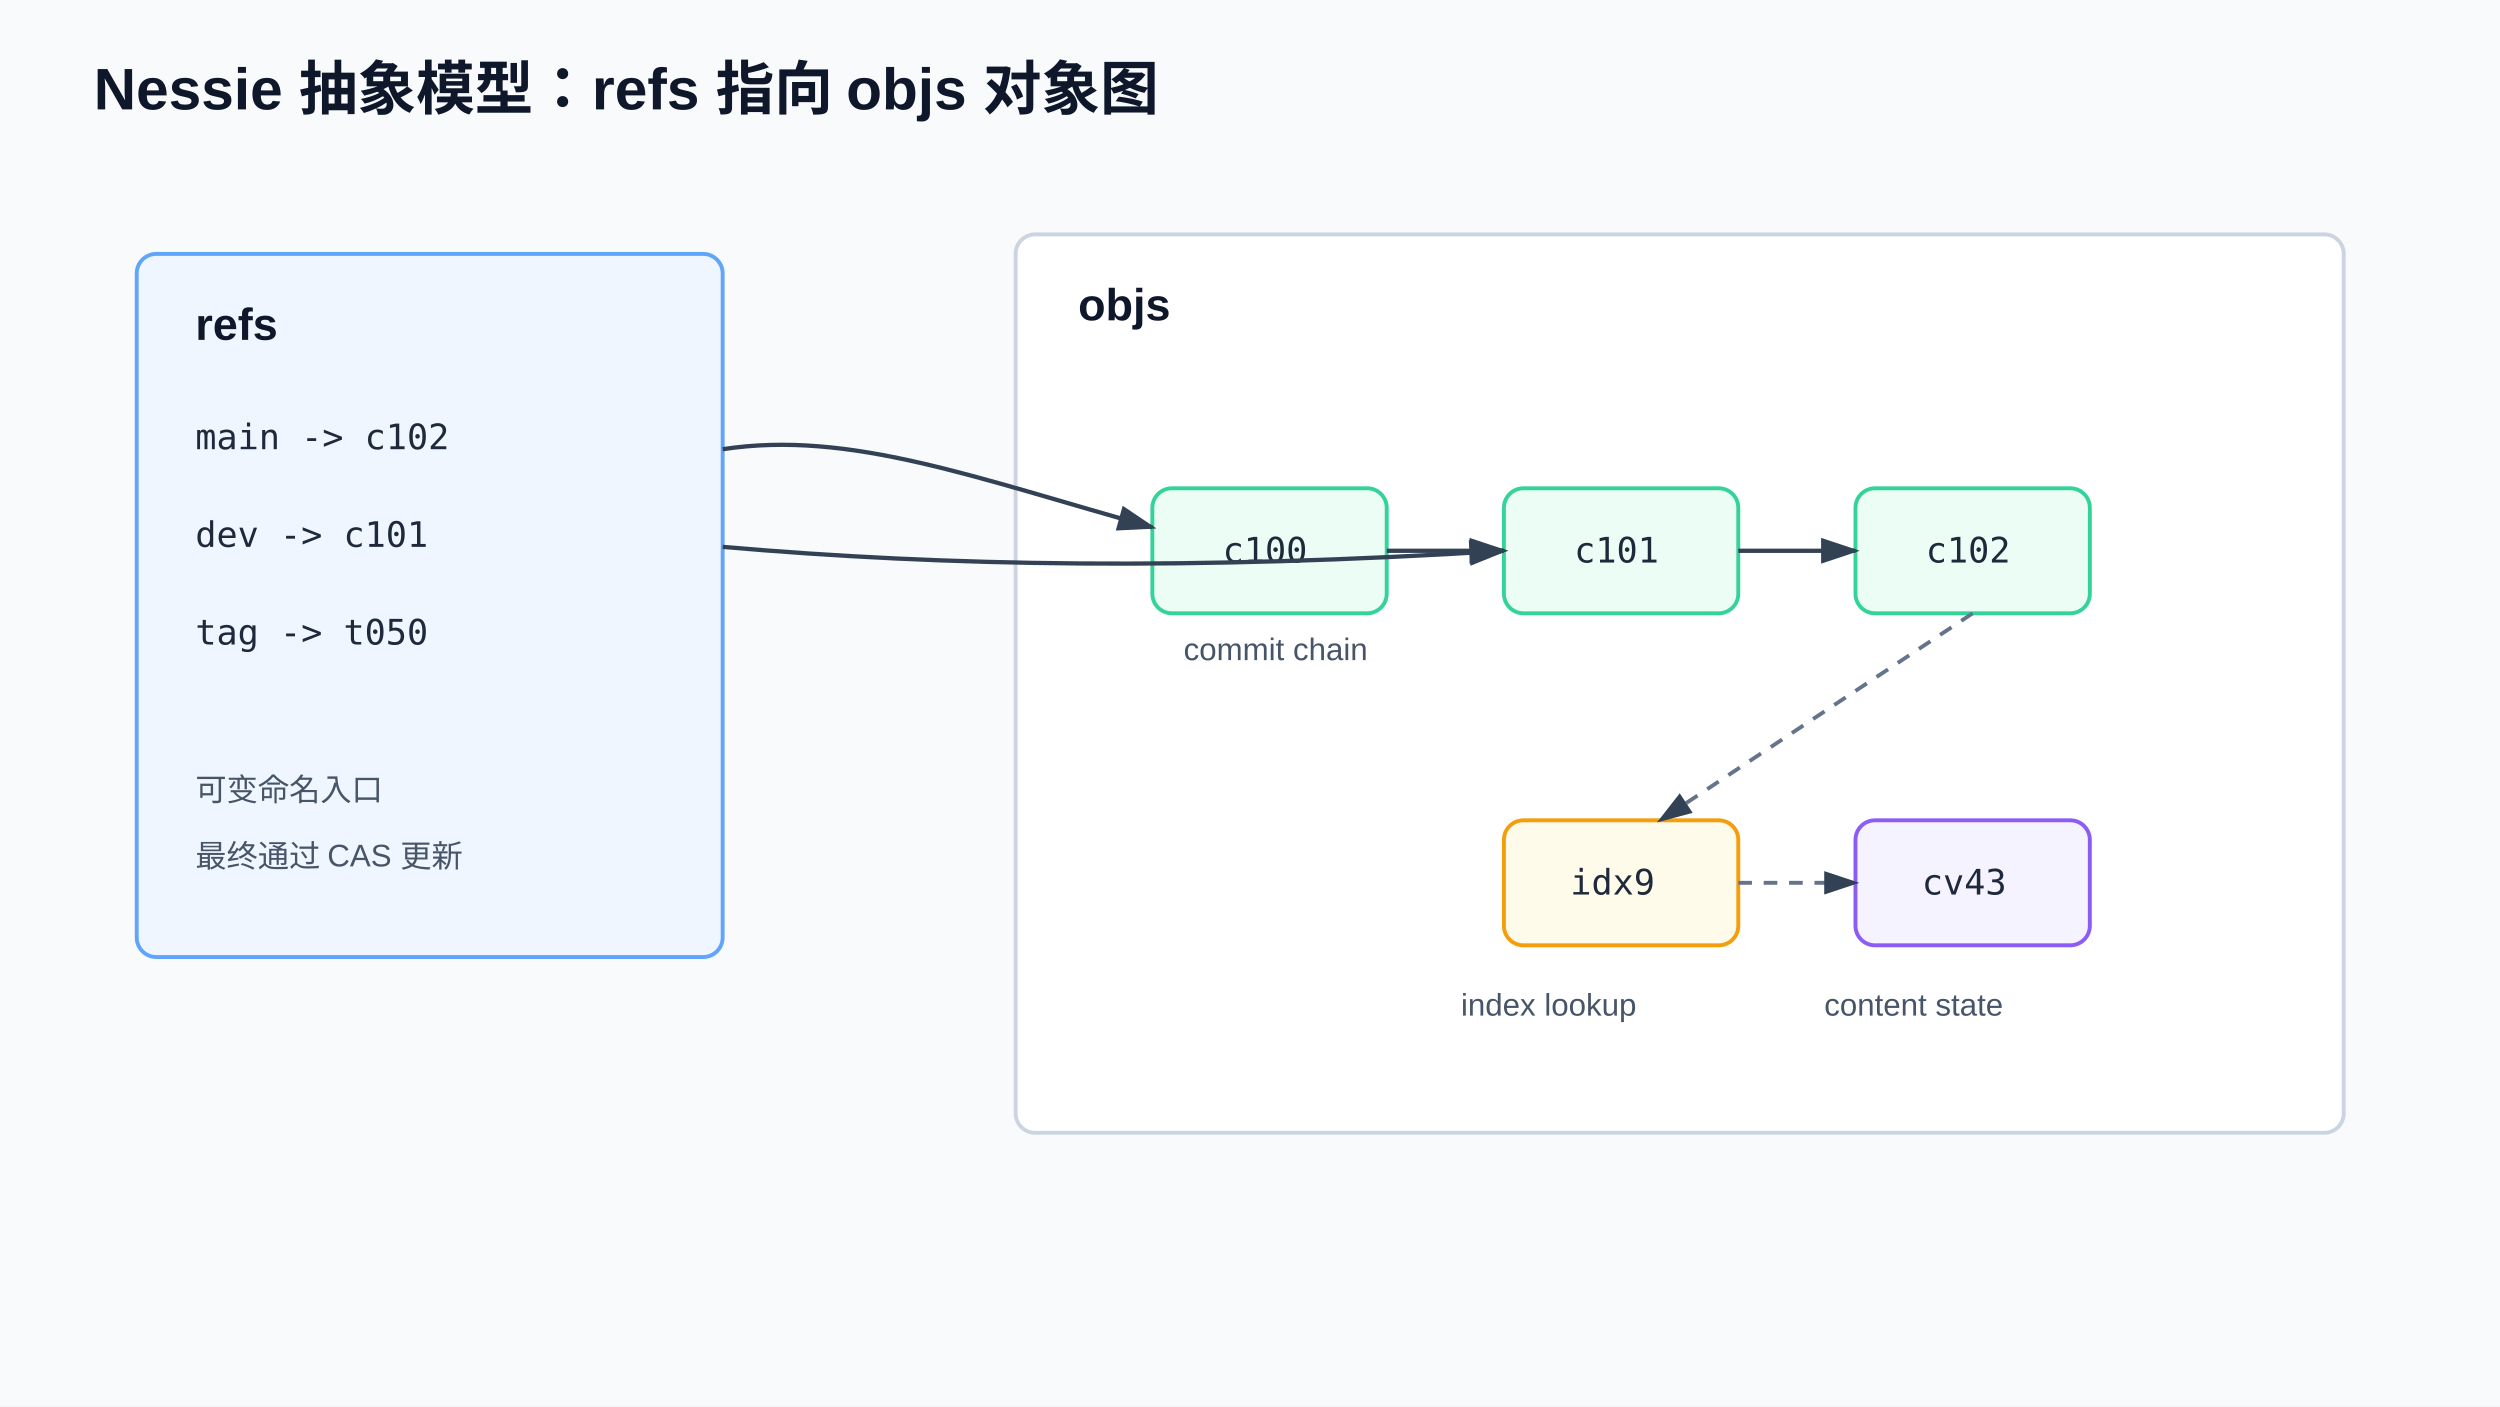
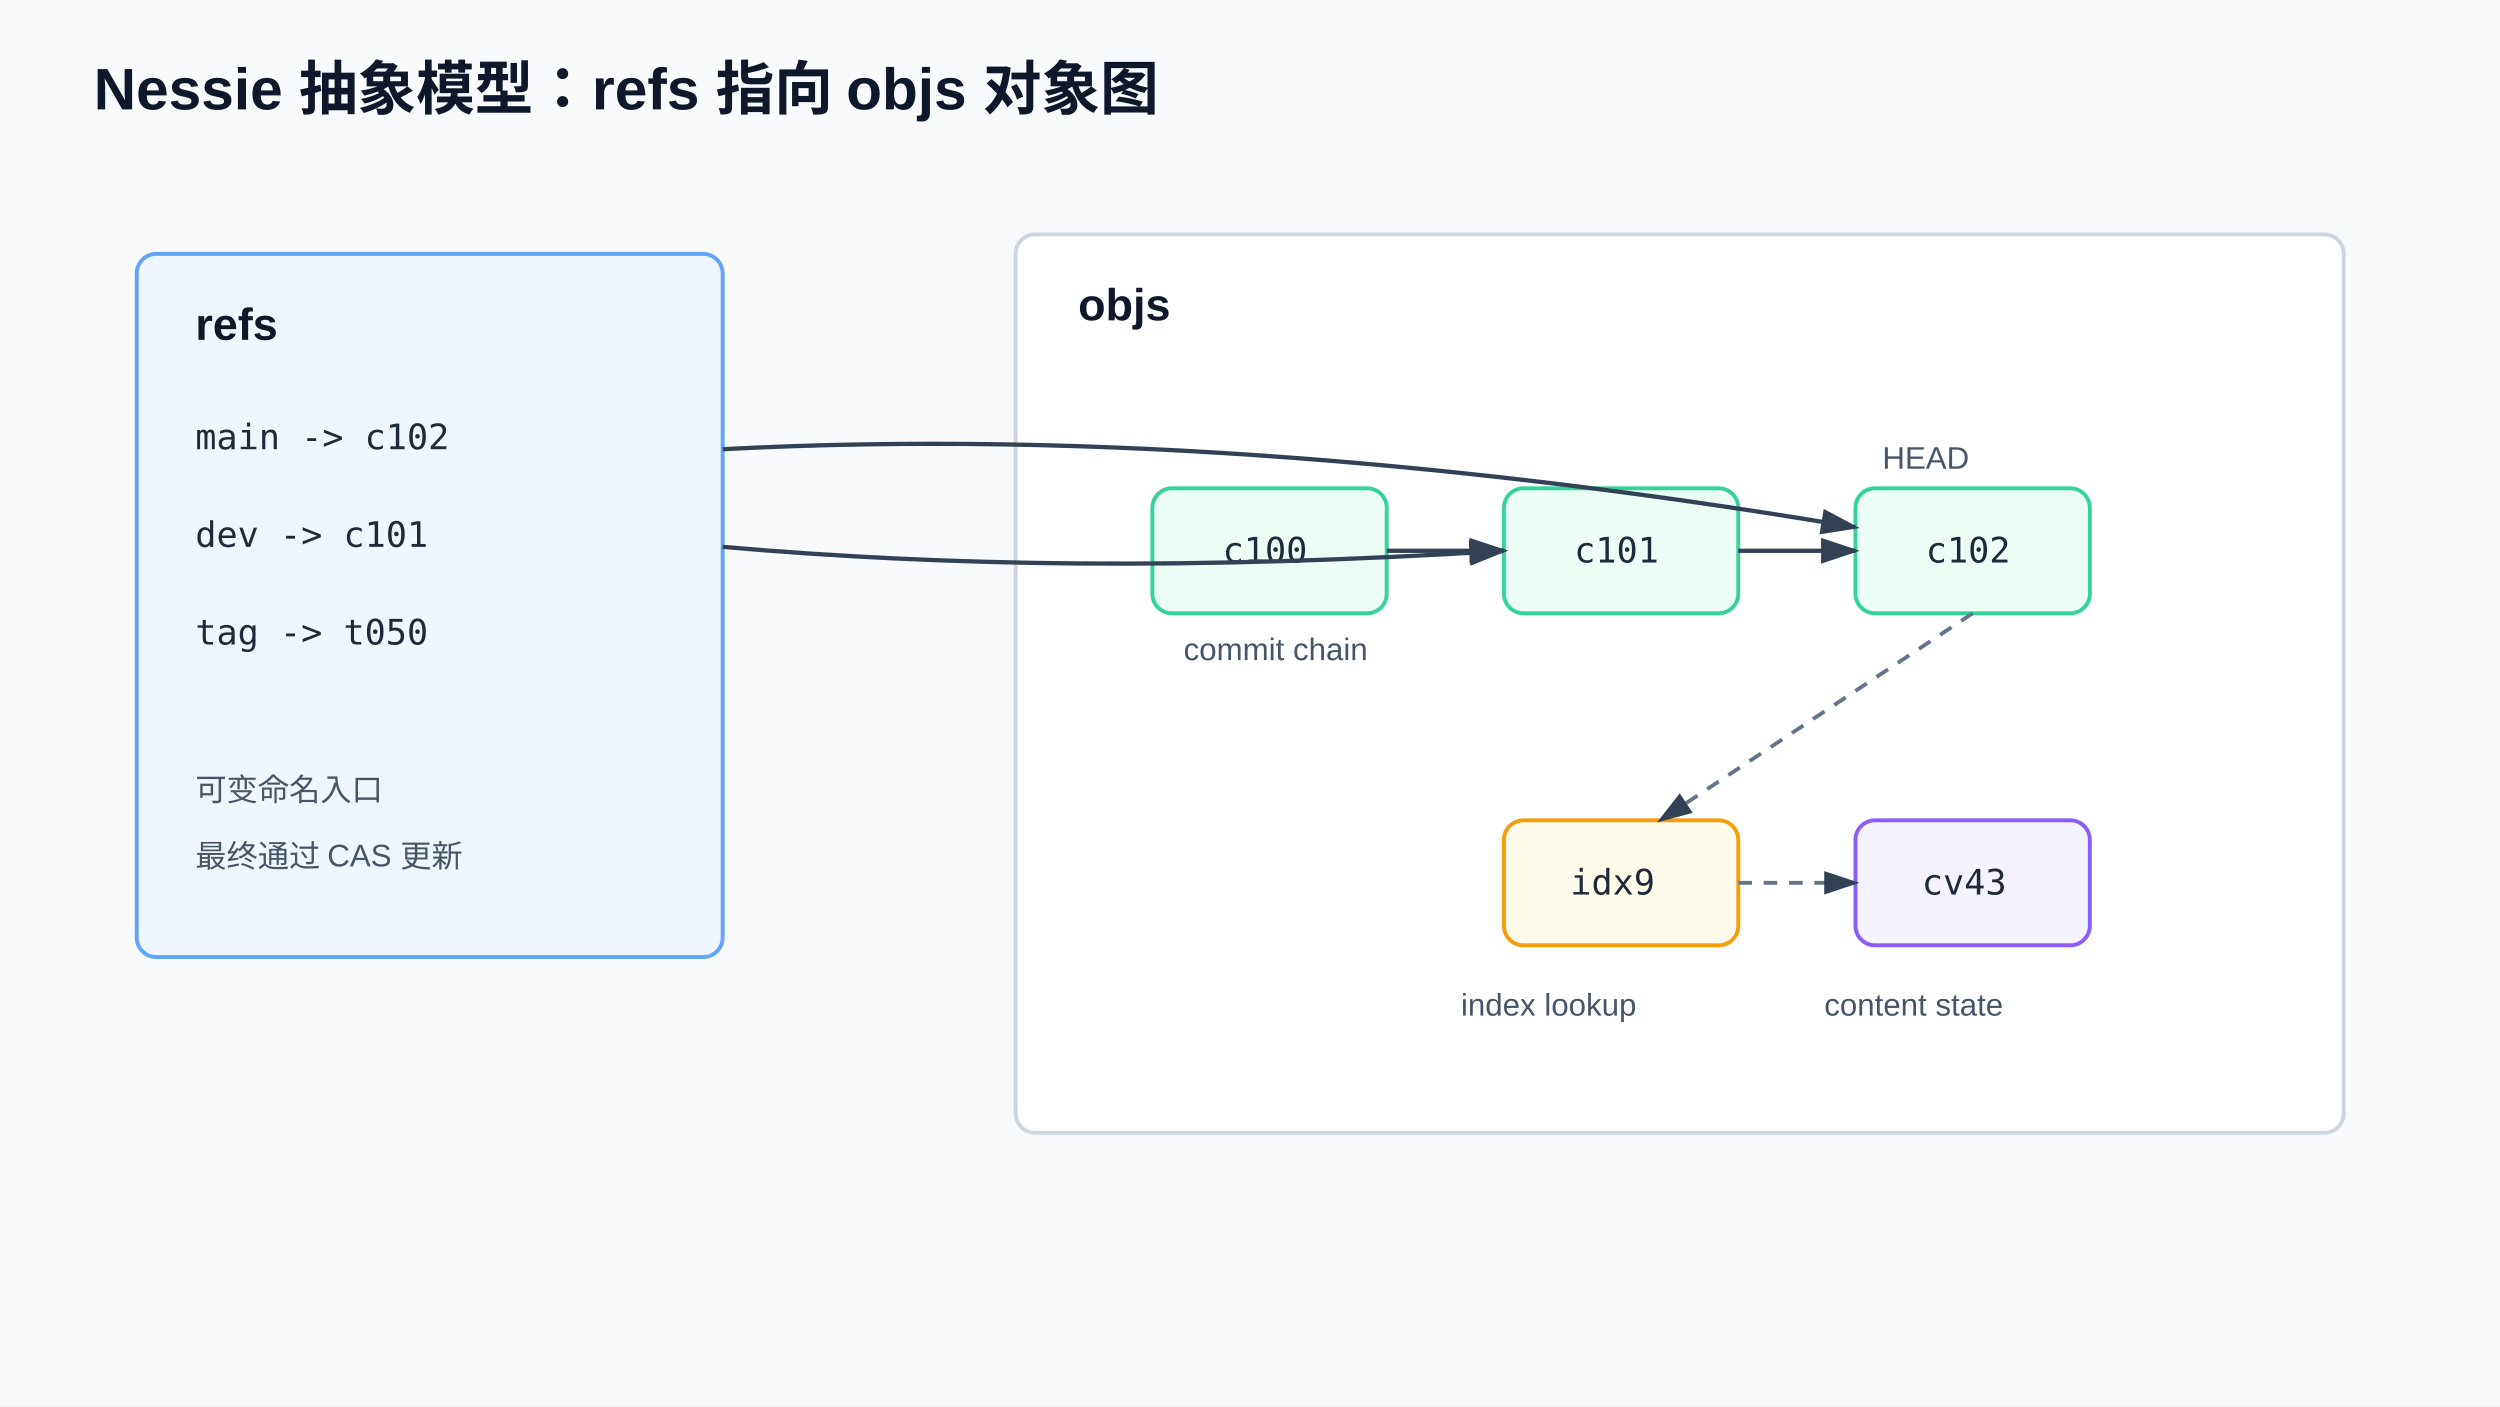
<svg xmlns="http://www.w3.org/2000/svg" width="1280" height="720" viewBox="0 0 1280 720" role="img" aria-label="Nessie refs 指向 objs 对象图">
  <defs>
    <marker id="arrow" markerWidth="10" markerHeight="10" refX="8" refY="3" orient="auto">
      <path d="M0,0 L0,6 L9,3 z" fill="#334155" />
    </marker>
    <style>
      .title{font-family:Arial,"Microsoft YaHei",sans-serif;font-size:30px;font-weight:700;fill:#0f172a}
      .h{font-family:Arial,"Microsoft YaHei",sans-serif;font-size:23px;font-weight:700;fill:#0f172a}
      .t{font-family:Arial,"Microsoft YaHei",sans-serif;font-size:18px;fill:#334155}
      .s{font-family:Arial,"Microsoft YaHei",sans-serif;font-size:16px;fill:#475569}
      .mono{font-family:Consolas,"Microsoft YaHei",monospace;font-size:18px;fill:#1e293b}
      .panel{fill:#fff;stroke:#cbd5e1;stroke-width:2;rx:10}
      .ref{fill:#eff6ff;stroke:#60a5fa;stroke-width:2;rx:10}
      .commit{fill:#ecfdf5;stroke:#34d399;stroke-width:2;rx:10}
      .idx{fill:#fffbeb;stroke:#f59e0b;stroke-width:2;rx:10}
      .val{fill:#f5f3ff;stroke:#8b5cf6;stroke-width:2;rx:10}
      .line{stroke:#334155;stroke-width:2.2;fill:none;marker-end:url(#arrow)}
      .dash{stroke:#64748b;stroke-width:2;stroke-dasharray:7 6;fill:none;marker-end:url(#arrow)}
    </style>
  </defs>
  <rect width="1280" height="720" fill="#f8fafc" />
  <text x="48" y="56" class="title">Nessie 抽象模型：refs 指向 objs 对象图</text>
  <rect x="70" y="130" width="300" height="360" class="ref" />
  <text x="100" y="174" class="h">refs</text>
  <text x="100" y="230" class="mono">main -&gt; c102</text>
  <text x="100" y="280" class="mono">dev  -&gt; c101</text>
  <text x="100" y="330" class="mono">tag  -&gt; t050</text>
  <text x="100" y="410" class="s">可变命名入口</text>
  <text x="100" y="444" class="s">最终通过 CAS 更新</text>
  <rect x="520" y="120" width="680" height="460" class="panel" />
  <text x="552" y="164" class="h">objs</text>
  <rect x="590" y="250" width="120" height="64" class="commit" />
  <text x="626" y="288" class="mono">c100</text>
  <rect x="770" y="250" width="120" height="64" class="commit" />
  <text x="806" y="288" class="mono">c101</text>
  <rect x="950" y="250" width="120" height="64" class="commit" />
  <text x="986" y="288" class="mono">c102</text>
+   <text x="986" y="240" class="s" text-anchor="middle">HEAD</text>
  <path d="M710 282 L770 282" class="line" />
  <path d="M890 282 L950 282" class="line" />
  <rect x="770" y="420" width="120" height="64" class="idx" />
  <text x="804" y="458" class="mono">idx9</text>
  <rect x="950" y="420" width="120" height="64" class="val" />
  <text x="984" y="458" class="mono">cv43</text>
-   <path d="M370 230 C435 220 500 245 590 270" class="line" />
+   <path d="M370 230 C560 220 760 238 950 270" class="line" />
  <path d="M370 280 C485 290 610 292 770 282" class="line" />
  <path d="M1010 314 L850 420" class="dash" />
  <path d="M890 452 L950 452" class="dash" />
  <text x="606" y="338" class="s">commit chain</text>
  <text x="748" y="520" class="s">index lookup</text>
  <text x="934" y="520" class="s">content state</text>
</svg>
